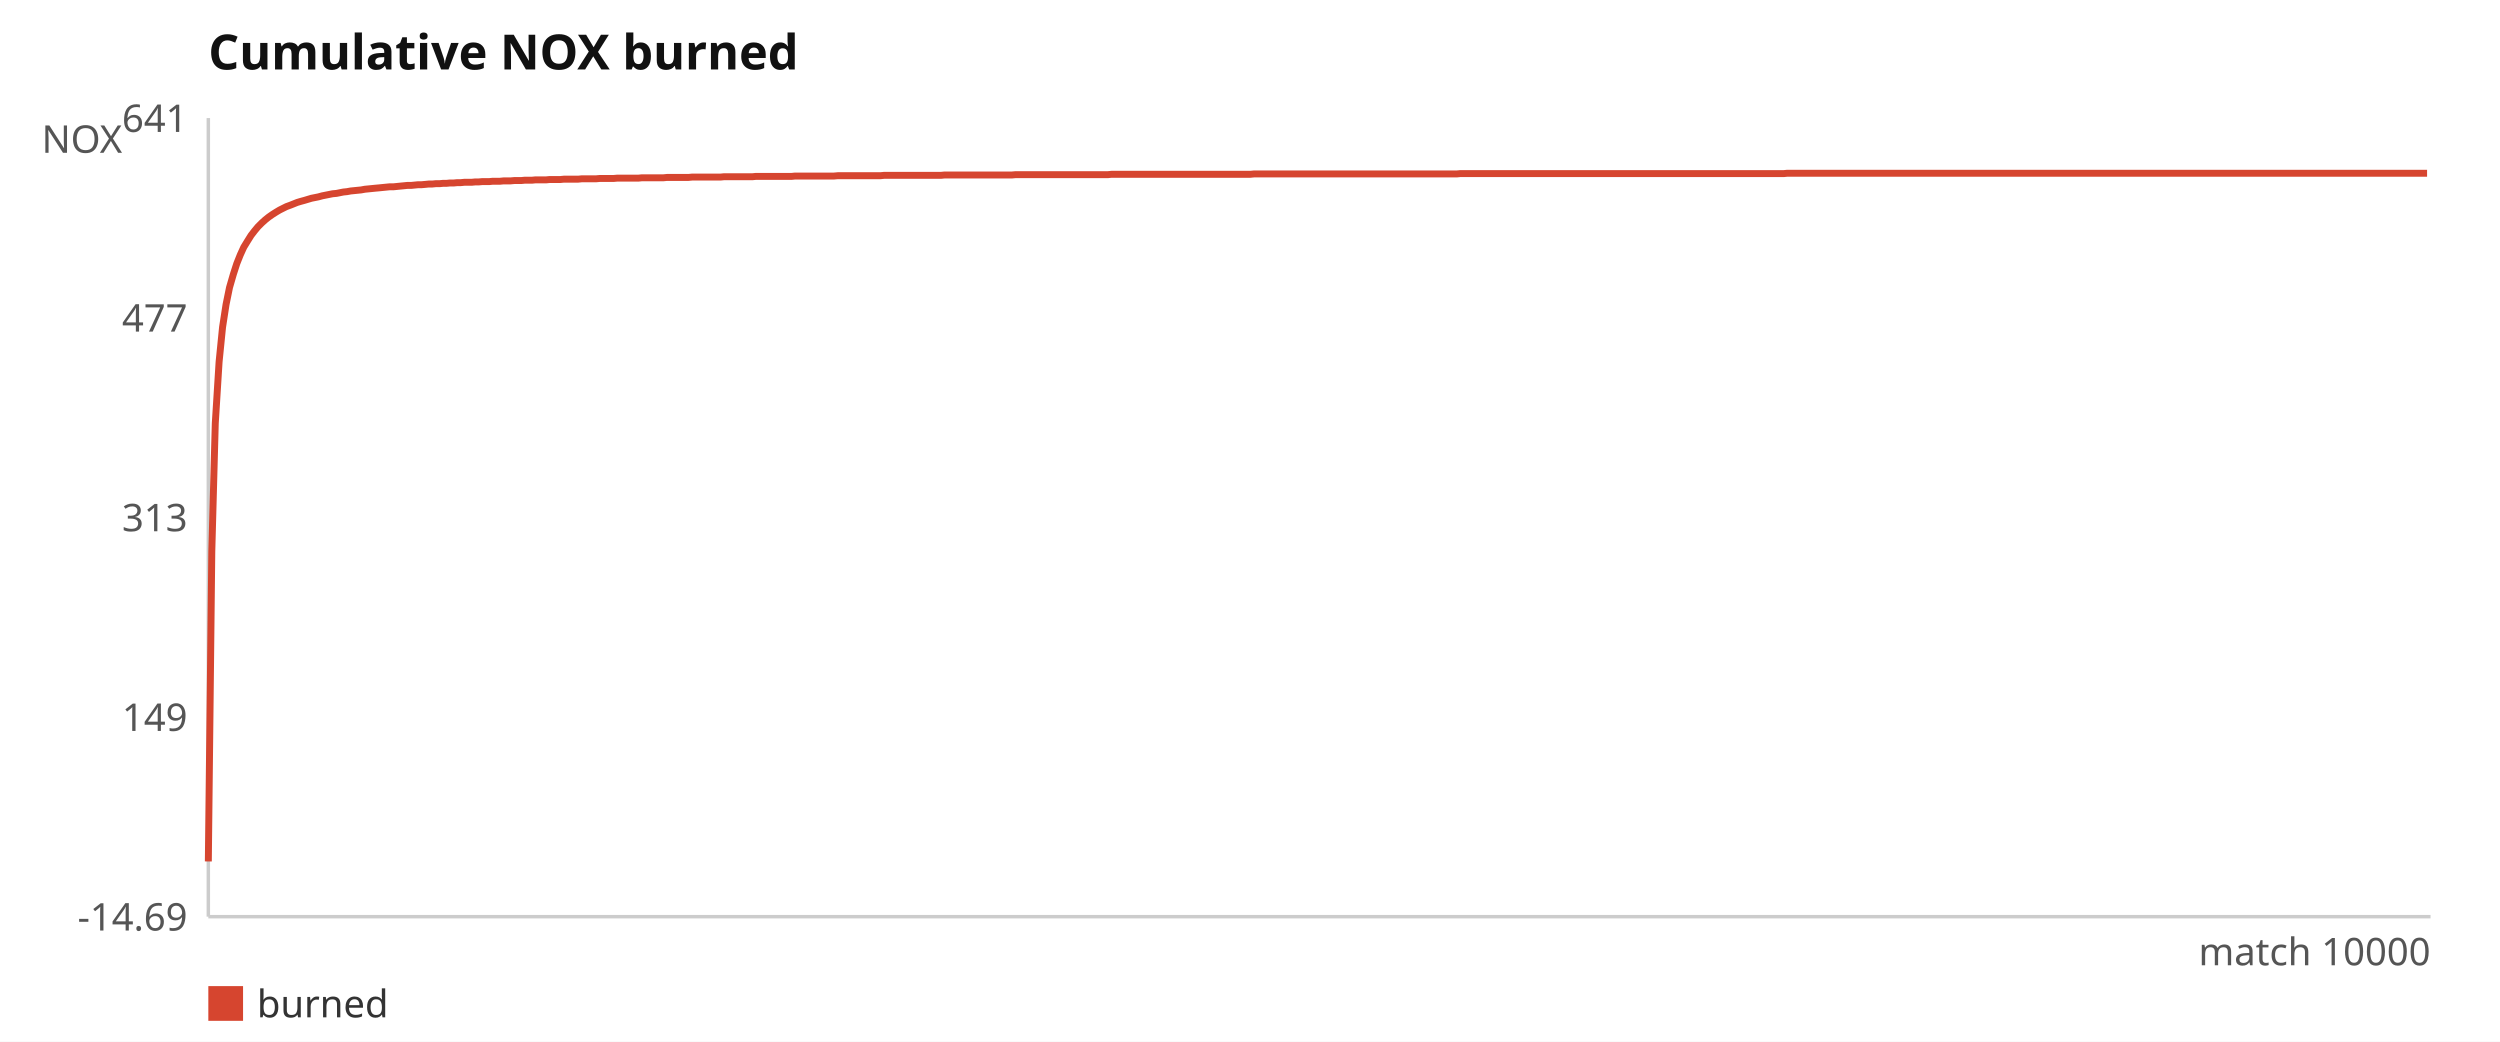
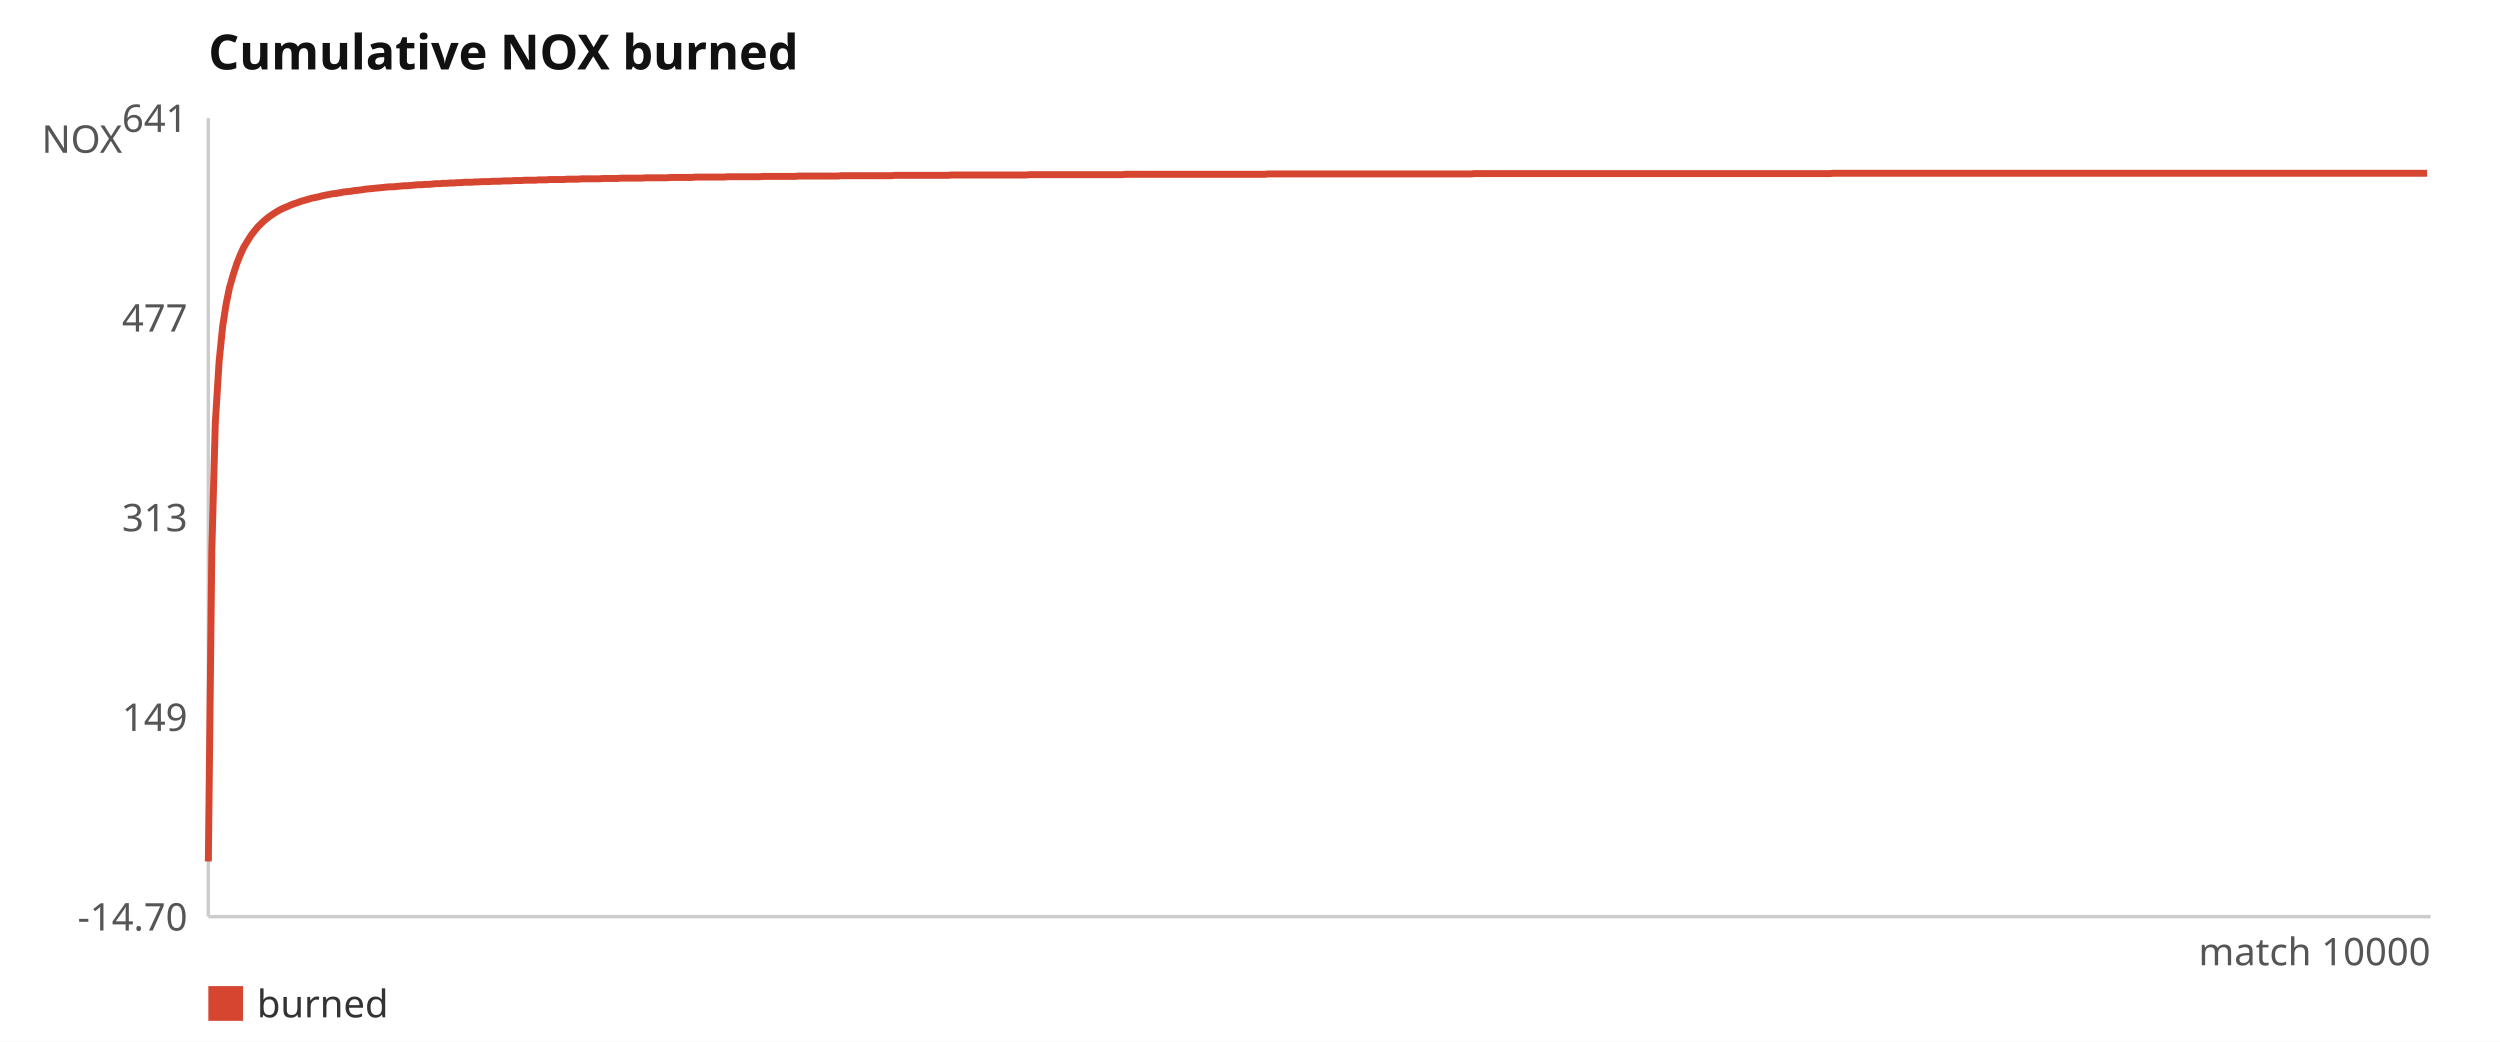
<svg xmlns="http://www.w3.org/2000/svg" viewBox="0 0 720 300" width="720" height="300" font-family="system-ui,sans-serif">
  <rect width="100%" height="100%" fill="#fff" />
  <text x="60" y="20" font-size="14" font-weight="600" fill="#111">Cumulative NOX burned</text>
  <text x="12" y="44" font-size="11" fill="#555">NOX</text>
  <line x1="60" x2="60" y1="34" y2="264" stroke="#ccc" />
  <line x1="60" x2="700" y1="264" y2="264" stroke="#ccc" />
-   <text x="54" y="268" text-anchor="end" font-size="11" fill="#555">-14.69</text>
+   <text x="54" y="268" text-anchor="end" font-size="11" fill="#555">-14.70</text>
  <text x="54" y="210.5" text-anchor="end" font-size="11" fill="#555">149</text>
  <text x="54" y="153" text-anchor="end" font-size="11" fill="#555">313</text>
  <text x="54" y="95.5" text-anchor="end" font-size="11" fill="#555">477</text>
  <text x="54" y="38" text-anchor="end" font-size="11" fill="#555">641</text>
-   <polyline fill="none" stroke="#d6452f" stroke-width="2" points="60.0,248.1 61.0,158.8 62.0,121.9 63.1,104.2 64.1,94.2 65.1,87.7 66.1,82.8 67.2,79.0 68.2,75.9 69.2,73.4 70.2,71.2 71.3,69.4 72.3,67.8 73.3,66.5 74.3,65.3 75.4,64.2 76.4,63.3 77.4,62.5 78.4,61.8 79.5,61.1 80.5,60.5 81.5,60.0 82.5,59.5 83.6,59.1 84.6,58.7 85.6,58.3 86.6,58.0 87.7,57.7 88.7,57.4 89.7,57.1 90.7,56.9 91.7,56.7 92.8,56.4 93.8,56.2 94.8,56.0 95.8,55.8 96.9,55.7 97.9,55.5 98.9,55.3 99.9,55.2 101.0,55.0 102.0,54.9 103.0,54.8 104.0,54.7 105.1,54.5 106.1,54.4 107.1,54.3 108.1,54.2 109.2,54.1 110.2,54.0 111.2,53.9 112.2,53.8 113.3,53.8 114.3,53.7 115.3,53.6 116.3,53.5 117.3,53.4 118.4,53.4 119.4,53.3 120.4,53.2 121.4,53.2 122.5,53.1 123.5,53.0 124.5,53.0 125.5,52.9 126.6,52.9 127.6,52.8 128.6,52.8 129.6,52.7 130.7,52.7 131.7,52.6 132.7,52.6 133.7,52.5 134.8,52.5 135.8,52.5 136.8,52.4 137.8,52.4 138.9,52.3 139.9,52.3 140.9,52.3 141.9,52.2 143.0,52.2 144.0,52.2 145.0,52.1 146.0,52.1 147.0,52.1 148.1,52.0 149.1,52.0 150.1,52.0 151.1,51.9 152.2,51.9 153.2,51.9 154.2,51.8 155.2,51.8 156.3,51.8 157.3,51.8 158.3,51.7 159.3,51.7 160.4,51.7 161.4,51.7 162.4,51.6 163.4,51.6 164.5,51.6 165.5,51.6 166.5,51.6 167.5,51.5 168.6,51.5 169.6,51.5 170.6,51.5 171.6,51.5 172.7,51.4 173.7,51.4 174.7,51.4 175.7,51.4 176.7,51.4 177.8,51.3 178.8,51.3 179.8,51.3 180.8,51.3 181.9,51.3 182.9,51.3 183.9,51.3 184.9,51.2 186.0,51.2 187.0,51.2 188.0,51.2 189.0,51.2 190.1,51.2 191.1,51.2 192.1,51.1 193.1,51.1 194.2,51.1 195.2,51.1 196.2,51.1 197.2,51.1 198.3,51.1 199.3,51.0 200.3,51.0 201.3,51.0 202.4,51.0 203.4,51.0 204.4,51.0 205.4,51.0 206.4,51.0 207.5,51.0 208.5,50.9 209.5,50.9 210.5,50.9 211.6,50.9 212.6,50.9 213.6,50.9 214.6,50.9 215.7,50.9 216.7,50.9 217.7,50.8 218.7,50.8 219.8,50.8 220.8,50.8 221.8,50.8 222.8,50.8 223.9,50.8 224.9,50.8 225.9,50.8 226.9,50.8 228.0,50.8 229.0,50.7 230.0,50.7 231.0,50.7 232.0,50.7 233.1,50.7 234.1,50.7 235.1,50.7 236.1,50.7 237.2,50.7 238.2,50.7 239.2,50.7 240.2,50.7 241.3,50.6 242.3,50.6 243.3,50.6 244.3,50.6 245.4,50.6 246.4,50.6 247.4,50.6 248.4,50.6 249.5,50.6 250.5,50.6 251.5,50.6 252.5,50.6 253.6,50.6 254.6,50.5 255.6,50.5 256.6,50.5 257.7,50.5 258.7,50.5 259.7,50.5 260.7,50.5 261.7,50.5 262.8,50.5 263.8,50.5 264.8,50.5 265.8,50.5 266.9,50.5 267.9,50.5 268.9,50.5 269.9,50.5 271.0,50.5 272.0,50.4 273.0,50.4 274.0,50.4 275.1,50.4 276.1,50.4 277.1,50.4 278.1,50.4 279.2,50.4 280.2,50.4 281.2,50.4 282.2,50.4 283.3,50.4 284.3,50.4 285.3,50.4 286.3,50.4 287.4,50.4 288.4,50.4 289.4,50.4 290.4,50.4 291.4,50.4 292.5,50.3 293.5,50.3 294.5,50.3 295.5,50.3 296.6,50.3 297.6,50.3 298.6,50.3 299.6,50.3 300.7,50.3 301.7,50.3 302.7,50.3 303.7,50.3 304.8,50.3 305.8,50.3 306.8,50.3 307.8,50.3 308.9,50.3 309.9,50.3 310.9,50.3 311.9,50.3 313.0,50.3 314.0,50.3 315.0,50.3 316.0,50.3 317.0,50.3 318.1,50.3 319.1,50.3 320.1,50.2 321.1,50.2 322.2,50.2 323.2,50.2 324.2,50.2 325.2,50.2 326.3,50.2 327.3,50.2 328.3,50.2 329.3,50.2 330.4,50.2 331.4,50.2 332.4,50.2 333.4,50.2 334.5,50.2 335.5,50.2 336.5,50.2 337.5,50.2 338.6,50.2 339.6,50.2 340.6,50.2 341.6,50.2 342.7,50.2 343.7,50.2 344.7,50.2 345.7,50.2 346.7,50.2 347.8,50.2 348.8,50.2 349.8,50.2 350.8,50.2 351.9,50.2 352.9,50.2 353.9,50.2 354.9,50.2 356.0,50.2 357.0,50.2 358.0,50.2 359.0,50.2 360.1,50.2 361.1,50.1 362.1,50.1 363.1,50.1 364.2,50.1 365.2,50.1 366.2,50.1 367.2,50.1 368.3,50.1 369.3,50.1 370.3,50.1 371.3,50.1 372.4,50.1 373.4,50.1 374.4,50.1 375.4,50.1 376.4,50.1 377.5,50.1 378.5,50.1 379.5,50.1 380.5,50.1 381.6,50.1 382.6,50.1 383.6,50.1 384.6,50.1 385.7,50.1 386.7,50.1 387.7,50.1 388.7,50.1 389.8,50.1 390.8,50.1 391.8,50.1 392.8,50.1 393.9,50.1 394.9,50.1 395.9,50.1 396.9,50.1 398.0,50.1 399.0,50.1 400.0,50.1 401.0,50.1 402.1,50.1 403.1,50.1 404.1,50.1 405.1,50.1 406.1,50.1 407.2,50.1 408.2,50.1 409.2,50.1 410.2,50.1 411.3,50.1 412.3,50.1 413.3,50.1 414.3,50.1 415.4,50.1 416.4,50.1 417.4,50.1 418.4,50.1 419.5,50.1 420.5,50.0 421.5,50.0 422.5,50.0 423.6,50.0 424.6,50.0 425.6,50.0 426.6,50.0 427.7,50.0 428.7,50.0 429.7,50.0 430.7,50.0 431.7,50.0 432.8,50.0 433.8,50.0 434.8,50.0 435.8,50.0 436.9,50.0 437.9,50.0 438.9,50.0 439.9,50.0 441.0,50.0 442.0,50.0 443.0,50.0 444.0,50.0 445.1,50.0 446.1,50.0 447.1,50.0 448.1,50.0 449.2,50.0 450.2,50.0 451.2,50.0 452.2,50.0 453.3,50.0 454.3,50.0 455.3,50.0 456.3,50.0 457.4,50.0 458.4,50.0 459.4,50.0 460.4,50.0 461.4,50.0 462.5,50.0 463.5,50.0 464.5,50.0 465.5,50.0 466.6,50.0 467.6,50.0 468.6,50.0 469.6,50.0 470.7,50.0 471.7,50.0 472.7,50.0 473.7,50.0 474.8,50.0 475.8,50.0 476.8,50.0 477.8,50.0 478.9,50.0 479.9,50.0 480.9,50.0 481.9,50.0 483.0,50.0 484.0,50.0 485.0,50.0 486.0,50.0 487.1,50.0 488.1,50.0 489.1,50.0 490.1,50.0 491.1,50.0 492.2,50.0 493.2,50.0 494.2,50.0 495.2,50.0 496.3,50.0 497.3,50.0 498.3,50.0 499.3,50.0 500.4,50.0 501.4,50.0 502.4,50.0 503.4,50.0 504.5,50.0 505.5,50.0 506.5,50.0 507.5,50.0 508.6,50.0 509.6,50.0 510.6,50.0 511.6,50.0 512.7,50.0 513.7,50.0 514.7,49.9 515.7,49.9 516.7,49.9 517.8,49.9 518.8,49.9 519.8,49.9 520.8,49.9 521.9,49.9 522.9,49.9 523.9,49.9 524.9,49.9 526.0,49.9 527.0,49.9 528.0,49.9 529.0,49.9 530.1,49.9 531.1,49.9 532.1,49.9 533.1,49.9 534.2,49.9 535.2,49.9 536.2,49.9 537.2,49.9 538.3,49.9 539.3,49.9 540.3,49.9 541.3,49.9 542.4,49.9 543.4,49.9 544.4,49.9 545.4,49.9 546.4,49.9 547.5,49.9 548.5,49.9 549.5,49.9 550.5,49.9 551.6,49.9 552.6,49.9 553.6,49.9 554.6,49.9 555.7,49.9 556.7,49.9 557.7,49.9 558.7,49.9 559.8,49.9 560.8,49.9 561.8,49.9 562.8,49.9 563.9,49.9 564.9,49.9 565.9,49.9 566.9,49.9 568.0,49.9 569.0,49.9 570.0,49.9 571.0,49.9 572.1,49.9 573.1,49.9 574.1,49.9 575.1,49.9 576.1,49.9 577.2,49.9 578.2,49.9 579.2,49.9 580.2,49.9 581.3,49.9 582.3,49.9 583.3,49.9 584.3,49.9 585.4,49.9 586.4,49.9 587.4,49.9 588.4,49.9 589.5,49.9 590.5,49.9 591.5,49.9 592.5,49.9 593.6,49.9 594.6,49.9 595.6,49.9 596.6,49.9 597.7,49.9 598.7,49.9 599.7,49.9 600.7,49.9 601.8,49.9 602.8,49.9 603.8,49.9 604.8,49.9 605.8,49.9 606.9,49.9 607.9,49.9 608.9,49.9 609.9,49.9 611.0,49.9 612.0,49.9 613.0,49.9 614.0,49.9 615.1,49.9 616.1,49.9 617.1,49.9 618.1,49.9 619.2,49.9 620.2,49.9 621.2,49.9 622.2,49.9 623.3,49.9 624.3,49.9 625.3,49.9 626.3,49.9 627.4,49.9 628.4,49.9 629.4,49.9 630.4,49.9 631.4,49.9 632.5,49.9 633.5,49.9 634.5,49.9 635.5,49.9 636.6,49.9 637.6,49.9 638.6,49.9 639.6,49.9 640.7,49.9 641.7,49.9 642.7,49.9 643.7,49.9 644.8,49.9 645.8,49.9 646.8,49.9 647.8,49.9 648.9,49.9 649.9,49.9 650.9,49.9 651.9,49.9 653.0,49.9 654.0,49.9 655.0,49.9 656.0,49.9 657.1,49.9 658.1,49.9 659.1,49.9 660.1,49.9 661.1,49.9 662.2,49.9 663.2,49.9 664.2,49.9 665.2,49.9 666.3,49.9 667.3,49.9 668.3,49.9 669.3,49.9 670.4,49.9 671.4,49.9 672.4,49.9 673.4,49.9 674.5,49.9 675.5,49.9 676.5,49.9 677.5,49.9 678.6,49.9 679.6,49.9 680.6,49.9 681.6,49.9 682.7,49.9 683.7,49.9 684.7,49.9 685.7,49.9 686.8,49.9 687.8,49.9 688.8,49.9 689.8,49.9 690.8,49.9 691.9,49.9 692.9,49.9 693.9,49.9 694.9,49.9 696.0,49.9 697.0,49.9 698.0,49.9 699.0,49.9" />
+   <polyline fill="none" stroke="#d6452f" stroke-width="2" points="60.0,248.1 61.0,158.8 62.0,121.9 63.1,104.2 64.1,94.2 65.1,87.7 66.1,82.8 67.2,79.0 68.2,75.9 69.2,73.4 70.2,71.2 71.3,69.4 72.3,67.8 73.3,66.5 74.3,65.3 75.4,64.2 76.4,63.3 77.4,62.5 78.4,61.8 79.5,61.1 80.5,60.5 81.5,60.0 82.5,59.6 83.6,59.1 84.6,58.7 85.6,58.4 86.6,58.0 87.7,57.7 88.7,57.4 89.7,57.1 90.7,56.9 91.7,56.7 92.8,56.4 93.8,56.2 94.8,56.0 95.8,55.8 96.9,55.7 97.9,55.5 98.9,55.3 99.9,55.2 101.0,55.1 102.0,54.9 103.0,54.8 104.0,54.7 105.1,54.5 106.1,54.4 107.1,54.3 108.1,54.2 109.2,54.1 110.2,54.0 111.2,53.9 112.2,53.8 113.3,53.8 114.3,53.7 115.3,53.6 116.3,53.5 117.3,53.5 118.4,53.4 119.4,53.3 120.4,53.2 121.4,53.2 122.5,53.1 123.5,53.1 124.5,53.0 125.5,52.9 126.6,52.9 127.6,52.8 128.6,52.8 129.6,52.7 130.7,52.7 131.7,52.6 132.7,52.6 133.7,52.5 134.8,52.5 135.8,52.5 136.8,52.4 137.8,52.4 138.9,52.3 139.9,52.3 140.9,52.3 141.9,52.2 143.0,52.2 144.0,52.2 145.0,52.1 146.0,52.1 147.0,52.1 148.1,52.0 149.1,52.0 150.1,52.0 151.1,51.9 152.2,51.9 153.2,51.9 154.2,51.9 155.2,51.8 156.3,51.8 157.3,51.8 158.3,51.7 159.3,51.7 160.4,51.7 161.4,51.7 162.4,51.7 163.4,51.6 164.5,51.6 165.5,51.6 166.5,51.6 167.5,51.5 168.6,51.5 169.6,51.5 170.6,51.5 171.6,51.5 172.7,51.5 173.7,51.4 174.7,51.4 175.7,51.4 176.7,51.4 177.8,51.4 178.8,51.3 179.8,51.3 180.8,51.3 181.9,51.3 182.9,51.3 183.9,51.3 184.9,51.3 186.0,51.2 187.0,51.2 188.0,51.2 189.0,51.2 190.1,51.2 191.1,51.2 192.1,51.2 193.1,51.1 194.2,51.1 195.2,51.1 196.2,51.1 197.2,51.1 198.3,51.1 199.3,51.1 200.3,51.0 201.3,51.0 202.4,51.0 203.4,51.0 204.4,51.0 205.4,51.0 206.4,51.0 207.5,51.0 208.5,51.0 209.5,50.9 210.5,50.9 211.6,50.9 212.6,50.9 213.6,50.9 214.6,50.9 215.7,50.9 216.7,50.9 217.7,50.9 218.7,50.9 219.8,50.8 220.8,50.8 221.8,50.8 222.8,50.8 223.9,50.8 224.9,50.8 225.9,50.8 226.9,50.8 228.0,50.8 229.0,50.8 230.0,50.7 231.0,50.7 232.0,50.7 233.1,50.7 234.1,50.7 235.1,50.7 236.1,50.7 237.2,50.7 238.2,50.7 239.2,50.7 240.2,50.7 241.3,50.7 242.3,50.6 243.3,50.6 244.3,50.6 245.4,50.6 246.4,50.6 247.4,50.6 248.4,50.6 249.5,50.6 250.5,50.6 251.5,50.6 252.5,50.6 253.6,50.6 254.6,50.6 255.6,50.6 256.6,50.6 257.7,50.5 258.7,50.5 259.7,50.5 260.7,50.5 261.7,50.5 262.8,50.5 263.8,50.5 264.8,50.5 265.8,50.5 266.9,50.5 267.9,50.5 268.9,50.5 269.9,50.5 271.0,50.5 272.0,50.5 273.0,50.5 274.0,50.4 275.1,50.4 276.1,50.4 277.1,50.4 278.1,50.4 279.2,50.4 280.2,50.4 281.2,50.4 282.2,50.4 283.3,50.4 284.3,50.4 285.3,50.4 286.3,50.4 287.4,50.4 288.4,50.4 289.4,50.4 290.4,50.4 291.4,50.4 292.5,50.4 293.5,50.4 294.5,50.4 295.5,50.4 296.6,50.3 297.6,50.3 298.6,50.3 299.6,50.3 300.7,50.3 301.7,50.3 302.7,50.3 303.7,50.3 304.8,50.3 305.8,50.3 306.8,50.3 307.8,50.3 308.9,50.3 309.9,50.3 310.9,50.3 311.9,50.3 313.0,50.3 314.0,50.3 315.0,50.3 316.0,50.3 317.0,50.3 318.1,50.3 319.1,50.3 320.1,50.3 321.1,50.3 322.2,50.3 323.2,50.3 324.2,50.2 325.2,50.2 326.3,50.2 327.3,50.2 328.3,50.2 329.3,50.2 330.4,50.2 331.4,50.2 332.4,50.2 333.4,50.2 334.5,50.2 335.5,50.2 336.5,50.2 337.5,50.2 338.6,50.2 339.6,50.2 340.6,50.2 341.6,50.2 342.7,50.2 343.7,50.2 344.7,50.2 345.7,50.2 346.7,50.2 347.8,50.2 348.8,50.2 349.8,50.2 350.8,50.2 351.9,50.2 352.9,50.2 353.9,50.2 354.9,50.2 356.0,50.2 357.0,50.2 358.0,50.2 359.0,50.2 360.1,50.2 361.1,50.2 362.1,50.2 363.1,50.2 364.2,50.2 365.2,50.1 366.2,50.1 367.2,50.1 368.3,50.1 369.3,50.1 370.3,50.1 371.3,50.1 372.4,50.1 373.4,50.1 374.4,50.1 375.4,50.1 376.4,50.1 377.5,50.1 378.5,50.1 379.5,50.1 380.5,50.1 381.6,50.1 382.6,50.1 383.6,50.1 384.6,50.1 385.7,50.1 386.7,50.1 387.7,50.1 388.7,50.1 389.8,50.1 390.8,50.1 391.8,50.1 392.8,50.1 393.9,50.1 394.9,50.1 395.9,50.1 396.9,50.1 398.0,50.1 399.0,50.1 400.0,50.1 401.0,50.1 402.1,50.1 403.1,50.1 404.1,50.1 405.1,50.1 406.1,50.1 407.2,50.1 408.2,50.1 409.2,50.1 410.2,50.1 411.3,50.1 412.3,50.1 413.3,50.1 414.3,50.1 415.4,50.1 416.4,50.1 417.4,50.1 418.4,50.1 419.5,50.1 420.5,50.1 421.5,50.1 422.5,50.1 423.6,50.1 424.6,50.0 425.6,50.0 426.6,50.0 427.7,50.0 428.7,50.0 429.7,50.0 430.7,50.0 431.7,50.0 432.8,50.0 433.8,50.0 434.8,50.0 435.8,50.0 436.9,50.0 437.9,50.0 438.9,50.0 439.9,50.0 441.0,50.0 442.0,50.0 443.0,50.0 444.0,50.0 445.1,50.0 446.1,50.0 447.1,50.0 448.1,50.0 449.2,50.0 450.2,50.0 451.2,50.0 452.2,50.0 453.3,50.0 454.3,50.0 455.3,50.0 456.3,50.0 457.4,50.0 458.4,50.0 459.4,50.0 460.4,50.0 461.4,50.0 462.5,50.0 463.5,50.0 464.5,50.0 465.5,50.0 466.6,50.0 467.6,50.0 468.6,50.0 469.6,50.0 470.7,50.0 471.7,50.0 472.7,50.0 473.7,50.0 474.8,50.0 475.8,50.0 476.8,50.0 477.8,50.0 478.9,50.0 479.9,50.0 480.9,50.0 481.9,50.0 483.0,50.0 484.0,50.0 485.0,50.0 486.0,50.0 487.1,50.0 488.1,50.0 489.1,50.0 490.1,50.0 491.1,50.0 492.2,50.0 493.2,50.0 494.2,50.0 495.2,50.0 496.3,50.0 497.3,50.0 498.3,50.0 499.3,50.0 500.4,50.0 501.4,50.0 502.4,50.0 503.4,50.0 504.5,50.0 505.5,50.0 506.5,50.0 507.5,50.0 508.6,50.0 509.6,50.0 510.6,50.0 511.6,50.0 512.7,50.0 513.7,50.0 514.7,50.0 515.7,50.0 516.7,50.0 517.8,50.0 518.8,50.0 519.8,50.0 520.8,50.0 521.9,50.0 522.9,50.0 523.9,50.0 524.9,50.0 526.0,50.0 527.0,50.0 528.0,49.9 529.0,49.9 530.1,49.9 531.1,49.9 532.1,49.9 533.1,49.9 534.2,49.9 535.2,49.9 536.2,49.9 537.2,49.9 538.3,49.9 539.3,49.9 540.3,49.9 541.3,49.9 542.4,49.9 543.4,49.9 544.4,49.9 545.4,49.9 546.4,49.9 547.5,49.9 548.5,49.9 549.5,49.9 550.5,49.9 551.6,49.9 552.6,49.9 553.6,49.9 554.6,49.9 555.7,49.9 556.7,49.9 557.7,49.9 558.7,49.9 559.8,49.9 560.8,49.9 561.8,49.9 562.8,49.9 563.9,49.9 564.9,49.9 565.9,49.9 566.9,49.9 568.0,49.9 569.0,49.9 570.0,49.9 571.0,49.9 572.1,49.9 573.1,49.9 574.1,49.9 575.1,49.9 576.1,49.9 577.2,49.9 578.2,49.9 579.2,49.9 580.2,49.9 581.3,49.9 582.3,49.9 583.3,49.9 584.3,49.9 585.4,49.9 586.4,49.9 587.4,49.9 588.4,49.9 589.5,49.9 590.5,49.9 591.5,49.9 592.5,49.9 593.6,49.9 594.6,49.9 595.6,49.9 596.6,49.9 597.7,49.9 598.7,49.9 599.7,49.9 600.7,49.9 601.8,49.9 602.8,49.9 603.8,49.9 604.8,49.9 605.8,49.9 606.9,49.9 607.9,49.9 608.9,49.9 609.9,49.9 611.0,49.9 612.0,49.9 613.0,49.9 614.0,49.9 615.1,49.9 616.1,49.9 617.1,49.9 618.1,49.9 619.2,49.9 620.2,49.9 621.2,49.9 622.2,49.9 623.3,49.9 624.3,49.9 625.3,49.9 626.3,49.9 627.4,49.9 628.4,49.9 629.4,49.9 630.4,49.9 631.4,49.9 632.5,49.9 633.5,49.9 634.5,49.9 635.5,49.9 636.6,49.9 637.6,49.9 638.6,49.9 639.6,49.9 640.7,49.9 641.7,49.9 642.7,49.9 643.7,49.9 644.8,49.9 645.8,49.9 646.8,49.9 647.8,49.9 648.9,49.9 649.9,49.9 650.9,49.9 651.9,49.9 653.0,49.9 654.0,49.9 655.0,49.9 656.0,49.9 657.1,49.9 658.1,49.9 659.1,49.9 660.1,49.9 661.1,49.9 662.2,49.9 663.2,49.9 664.2,49.9 665.2,49.9 666.3,49.9 667.3,49.9 668.3,49.9 669.3,49.9 670.4,49.9 671.4,49.9 672.4,49.9 673.4,49.9 674.5,49.9 675.5,49.9 676.5,49.9 677.5,49.9 678.6,49.9 679.6,49.9 680.6,49.9 681.6,49.9 682.7,49.9 683.7,49.9 684.7,49.9 685.7,49.9 686.8,49.9 687.8,49.9 688.8,49.9 689.8,49.9 690.8,49.9 691.9,49.9 692.9,49.9 693.9,49.9 694.9,49.9 696.0,49.9 697.0,49.9 698.0,49.9 699.0,49.9" />
  <rect x="60" y="284" width="10" height="10" fill="#d6452f" />
  <text x="74" y="293" font-size="11" fill="#333">burned</text>
  <text x="700" y="278" text-anchor="end" font-size="11" fill="#555">match 10000</text>
</svg>
